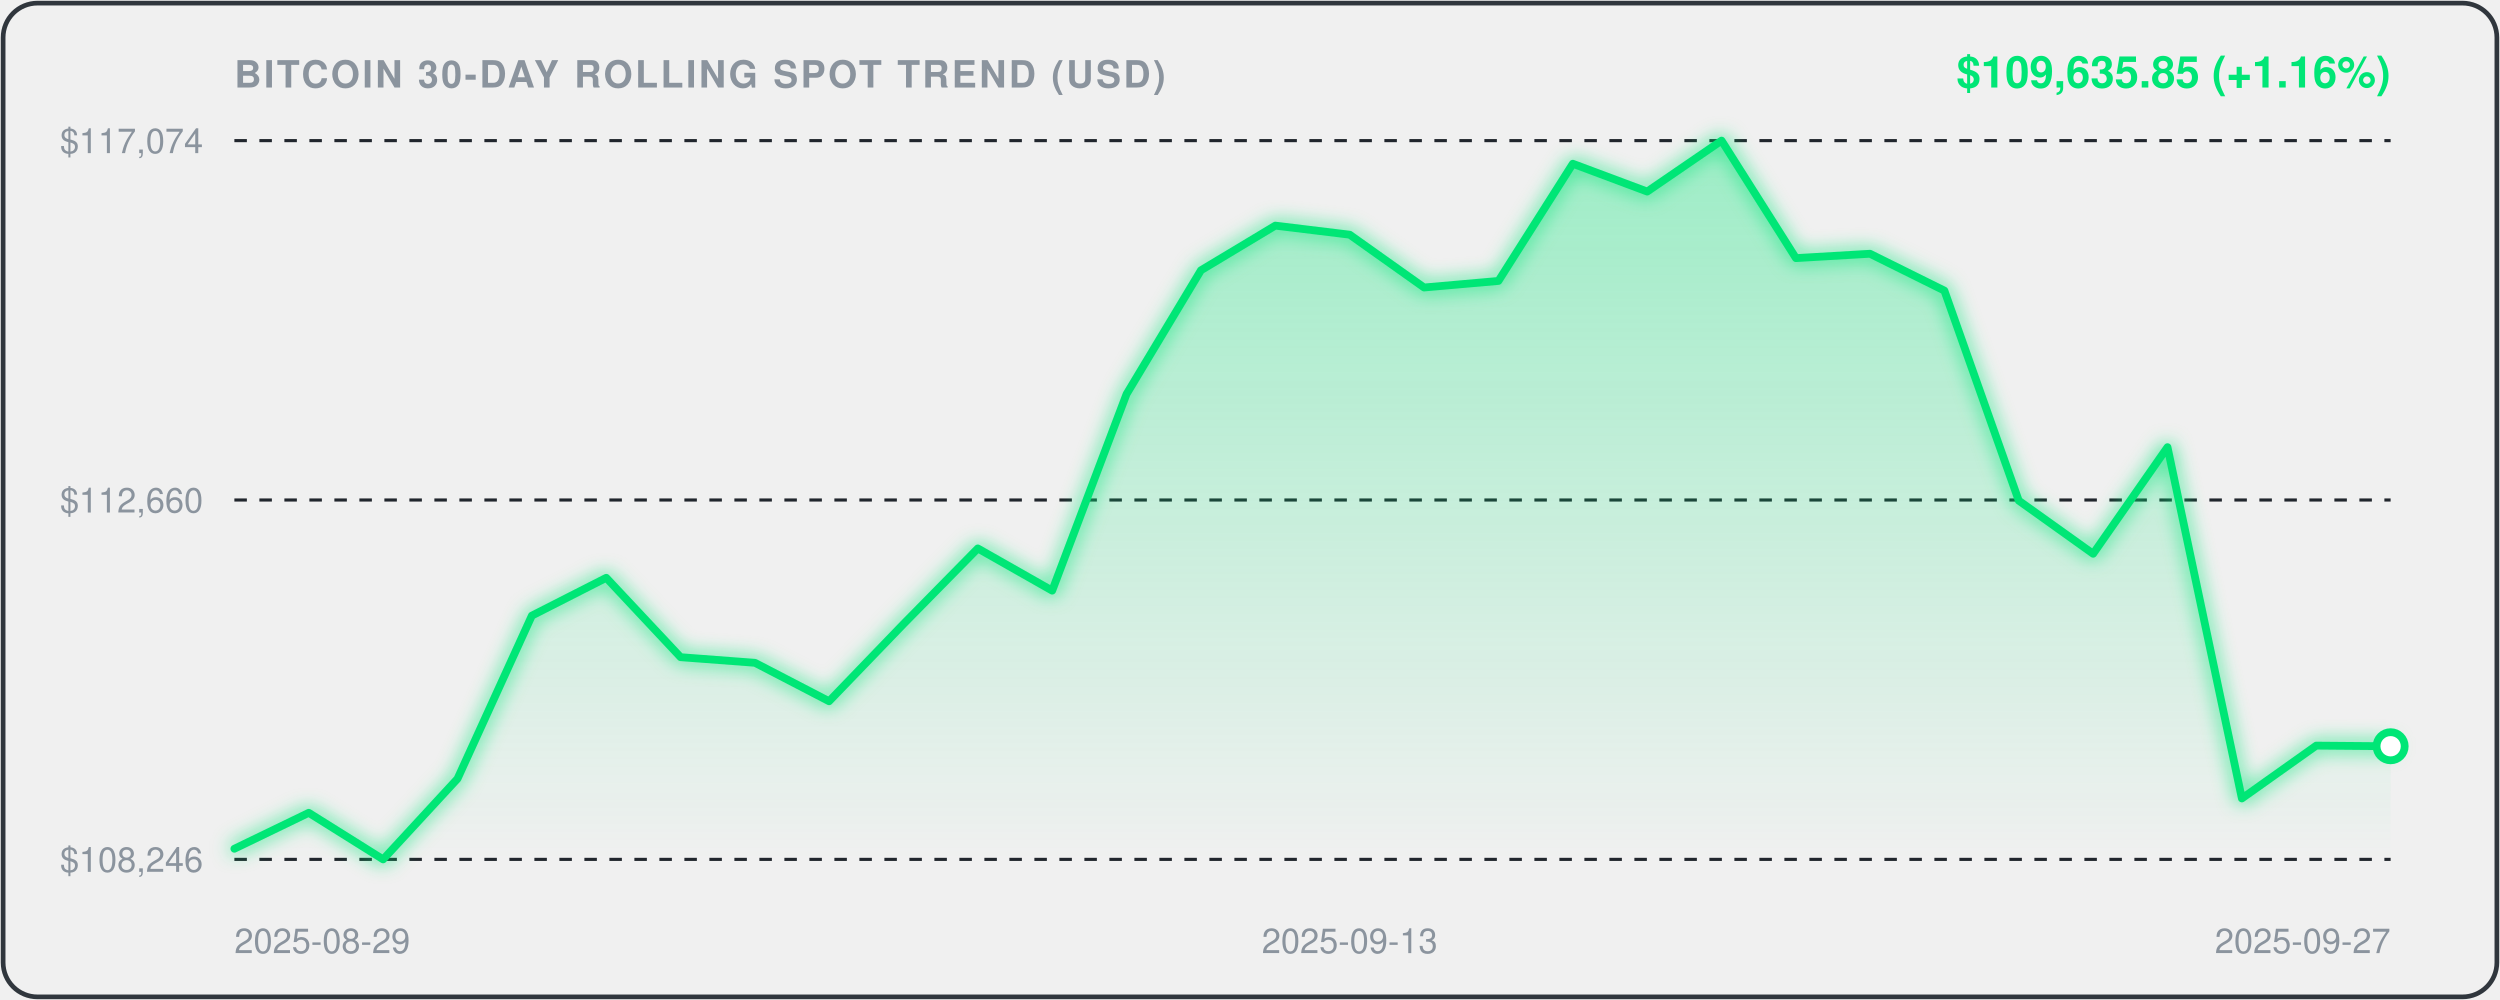
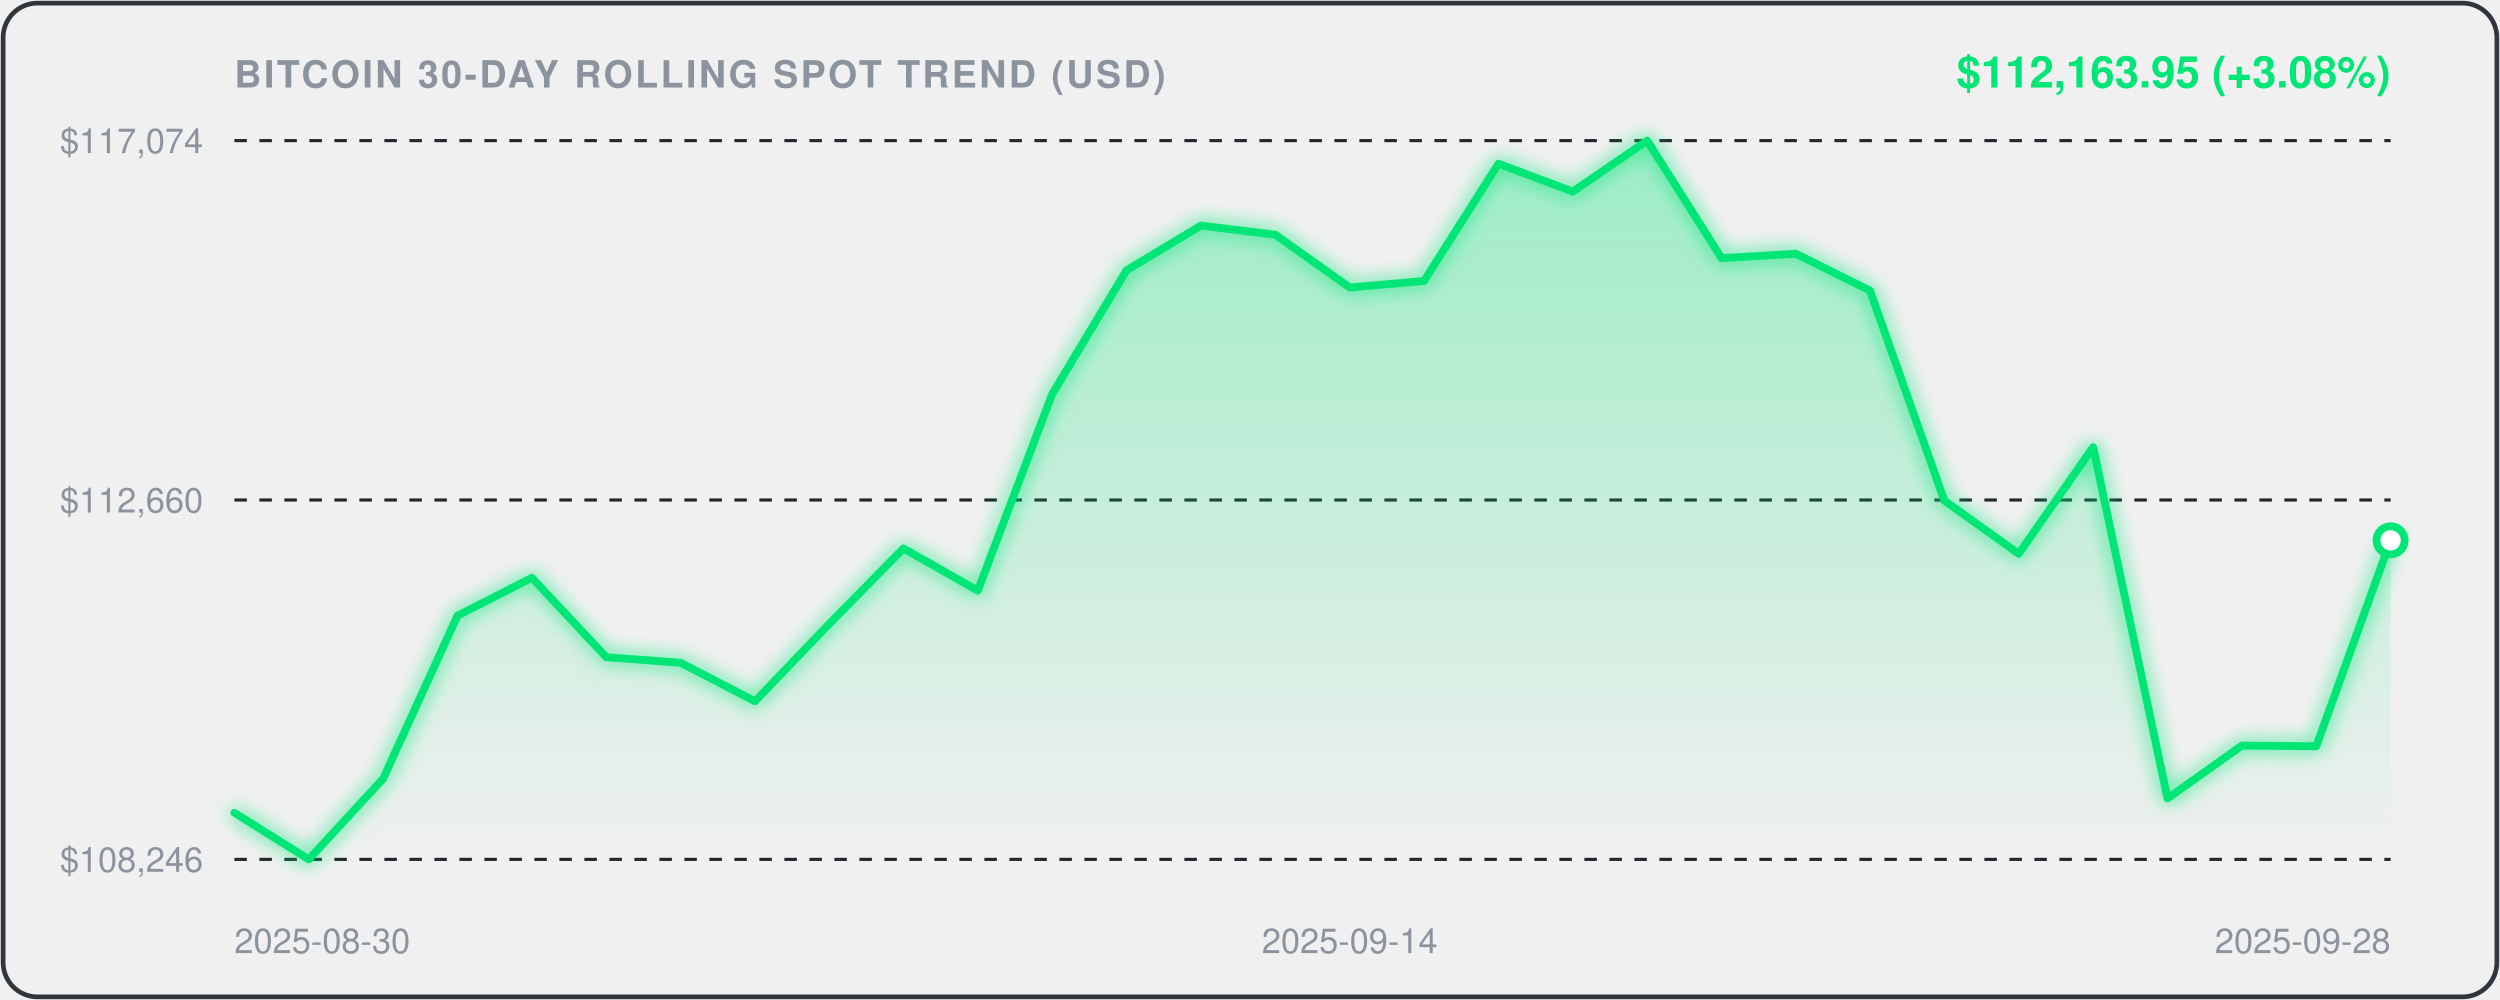
<svg xmlns="http://www.w3.org/2000/svg" viewBox="0 0 800 320" width="100%" height="100%" style="background:#0d1117;border-radius:12px;font-family:-apple-system,BlinkMacSystemFont,'Segoe UI',Helvetica,Arial,sans-serif;">
  <defs>
    <linearGradient id="areaGrad" x1="0" y1="0" x2="0" y2="1">
      <stop offset="0%" stop-color="rgba(0, 230, 118, 0.35)" />
      <stop offset="100%" stop-color="rgba(0, 230, 118, 0.0)" />
    </linearGradient>
    <filter id="glow" x="-20%" y="-20%" width="140%" height="140%">
      <feGaussianBlur stdDeviation="3" result="blur" />
      <feComposite in="SourceGraphic" in2="blur" operator="over" />
    </filter>
  </defs>
  <rect x="1" y="1" width="798" height="318" rx="11" fill="none" stroke="#30363d" stroke-width="1.5" />
  <text x="75" y="28" fill="#8b949e" font-size="12" font-weight="600" letter-spacing="0.8">BITCOIN 30-DAY ROLLING SPOT TREND (USD)</text>
-   <text x="765" y="28" text-anchor="end" fill="#00E676" font-size="14" font-weight="700">$109,635.85 (+1.16%)</text>
+   <text x="765" y="28" text-anchor="end" fill="#00E676" font-size="14" font-weight="700">$112,163.95 (+3.08%)</text>
  <line x1="75" y1="45" x2="765" y2="45" stroke="#21262d" stroke-width="1" stroke-dasharray="4,4" />
  <text x="65" y="49" text-anchor="end" fill="#8b949e" font-size="11">$117,074</text>
  <line x1="75" y1="160.0" x2="765" y2="160.0" stroke="#21262d" stroke-width="1" stroke-dasharray="4,4" />
  <text x="65" y="164.0" text-anchor="end" fill="#8b949e" font-size="11">$112,660</text>
  <line x1="75" y1="275" x2="765" y2="275" stroke="#21262d" stroke-width="1" stroke-dasharray="4,4" />
  <text x="65" y="279" text-anchor="end" fill="#8b949e" font-size="11">$108,246</text>
-   <path d="M 75.0,271.6 L 98.8,260.1 L 122.6,275.0 L 146.4,249.2 L 170.2,197.0 L 194.0,184.9 L 217.8,210.3 L 241.6,212.1 L 265.3,224.4 L 289.1,199.7 L 312.9,175.5 L 336.7,189.0 L 360.5,126.1 L 384.3,86.5 L 408.1,72.2 L 431.9,75.1 L 455.7,92.0 L 479.5,89.9 L 503.3,52.4 L 527.1,61.3 L 550.9,45.0 L 574.7,82.6 L 598.4,81.2 L 622.2,93.0 L 646.0,160.2 L 669.8,177.2 L 693.6,143.1 L 717.4,255.5 L 741.2,238.6 L 765.0,238.8 L 765.0,275.0 L 75.0,275.0 Z" fill="url(#areaGrad)" />
-   <path d="M 75.0,271.6 L 98.8,260.1 L 122.6,275.0 L 146.4,249.2 L 170.2,197.0 L 194.0,184.9 L 217.8,210.3 L 241.6,212.1 L 265.3,224.4 L 289.1,199.7 L 312.9,175.5 L 336.7,189.0 L 360.5,126.1 L 384.3,86.5 L 408.1,72.2 L 431.9,75.1 L 455.7,92.0 L 479.5,89.9 L 503.3,52.4 L 527.1,61.3 L 550.9,45.0 L 574.7,82.6 L 598.4,81.2 L 622.2,93.0 L 646.0,160.2 L 669.8,177.2 L 693.6,143.1 L 717.4,255.5 L 741.2,238.6 L 765.0,238.8" fill="none" stroke="#00E676" stroke-width="2.5" stroke-linecap="round" stroke-linejoin="round" filter="url(#glow)" />
-   <circle cx="765.0" cy="238.8" r="4.5" fill="#ffffff" stroke="#00E676" stroke-width="2.5" />
-   <text x="75.0" y="305" fill="#8b949e" font-size="11" text-anchor="start">2025-08-29</text>
-   <text x="431.9" y="305" fill="#8b949e" font-size="11" text-anchor="middle">2025-09-13</text>
-   <text x="765.0" y="305" fill="#8b949e" font-size="11" text-anchor="end">2025-09-27</text>
+   <path d="M 75.0,260.1 L 98.8,275.0 L 122.6,249.2 L 146.4,197.0 L 170.2,184.9 L 194.0,210.3 L 217.8,212.1 L 241.6,224.4 L 265.3,199.7 L 289.1,175.5 L 312.9,189.0 L 336.7,126.1 L 360.5,86.5 L 384.3,72.2 L 408.1,75.1 L 431.9,92.0 L 455.7,89.9 L 479.5,52.4 L 503.3,61.3 L 527.1,45.0 L 550.9,82.6 L 574.7,81.2 L 598.4,93.0 L 622.2,160.2 L 646.0,177.2 L 669.8,143.1 L 693.6,255.5 L 717.4,238.6 L 741.2,238.8 L 765.0,172.9 L 765.0,275.0 L 75.0,275.0 Z" fill="url(#areaGrad)" />
+   <path d="M 75.0,260.1 L 98.8,275.0 L 122.6,249.2 L 146.4,197.0 L 170.2,184.9 L 194.0,210.3 L 217.8,212.1 L 241.6,224.4 L 265.3,199.7 L 289.1,175.5 L 312.9,189.0 L 336.7,126.1 L 360.5,86.5 L 384.3,72.2 L 408.1,75.1 L 431.9,92.0 L 455.7,89.9 L 479.5,52.4 L 503.3,61.3 L 527.1,45.0 L 550.9,82.6 L 574.7,81.2 L 598.4,93.0 L 622.2,160.2 L 646.0,177.2 L 669.8,143.1 L 693.6,255.5 L 717.4,238.6 L 741.2,238.8 L 765.0,172.9" fill="none" stroke="#00E676" stroke-width="2.5" stroke-linecap="round" stroke-linejoin="round" filter="url(#glow)" />
+   <circle cx="765.0" cy="172.9" r="4.5" fill="#ffffff" stroke="#00E676" stroke-width="2.5" />
+   <text x="75.0" y="305" fill="#8b949e" font-size="11" text-anchor="start">2025-08-30</text>
+   <text x="431.9" y="305" fill="#8b949e" font-size="11" text-anchor="middle">2025-09-14</text>
+   <text x="765.0" y="305" fill="#8b949e" font-size="11" text-anchor="end">2025-09-28</text>
</svg>
